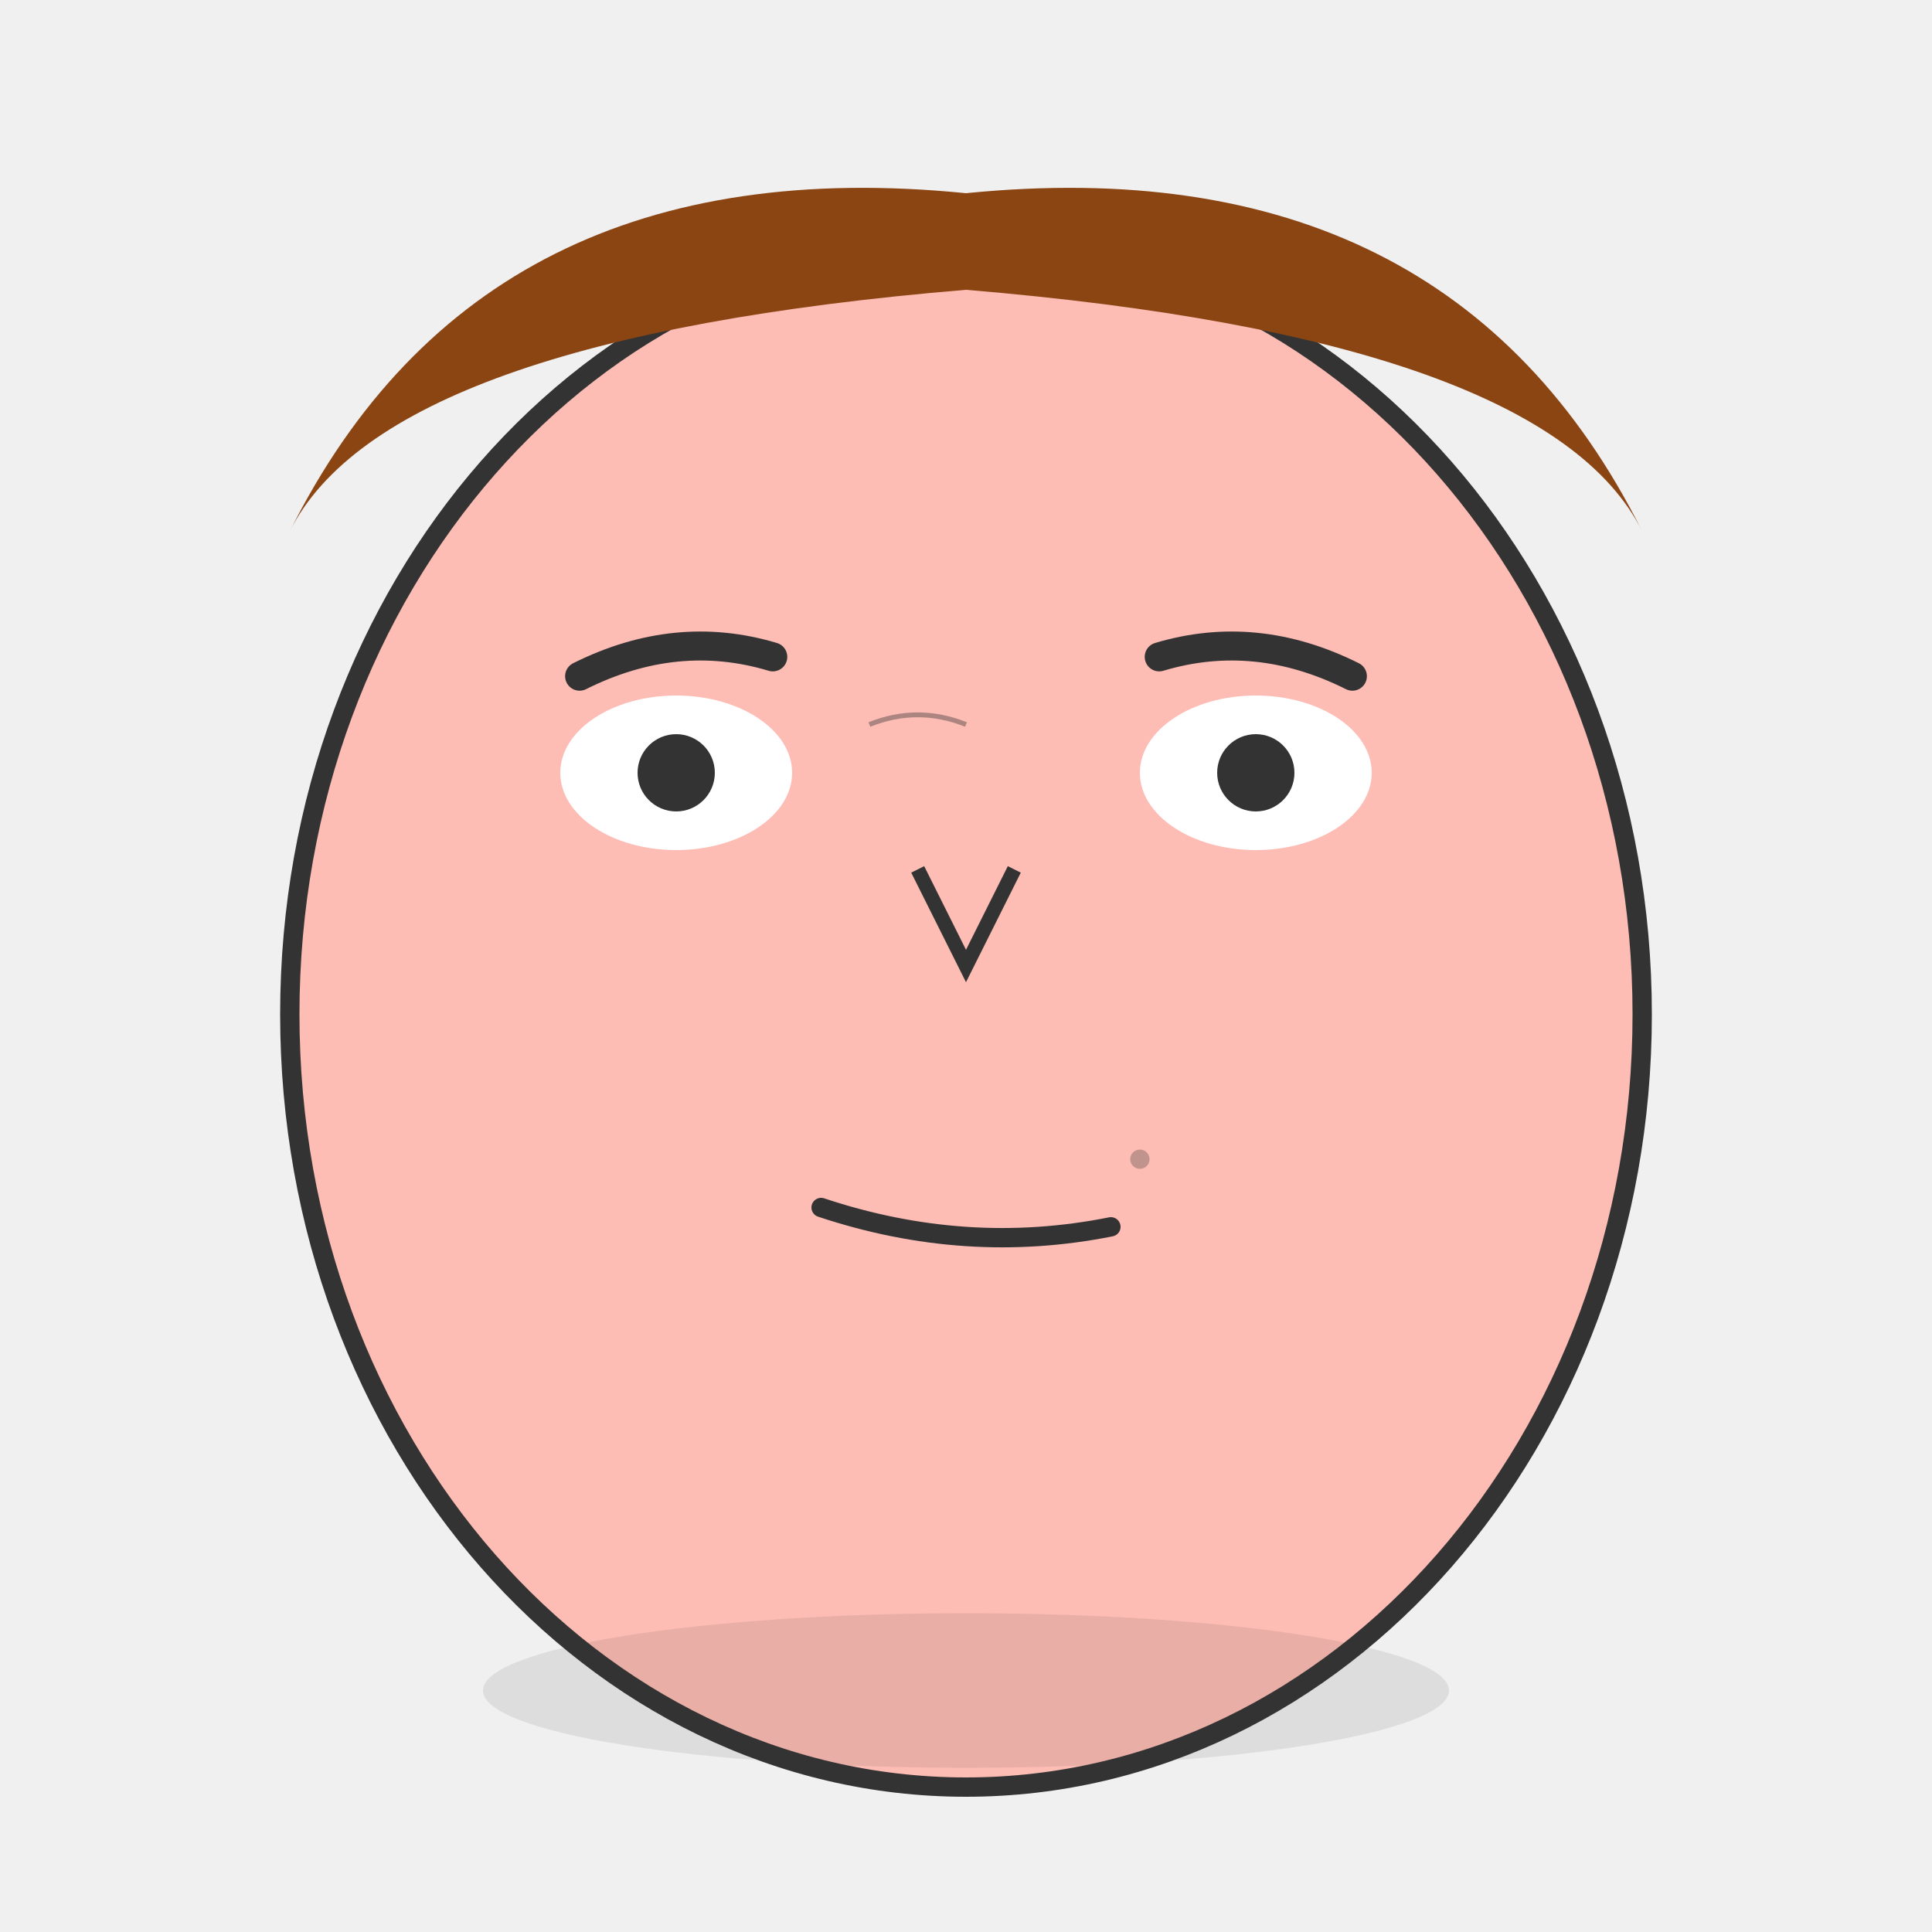
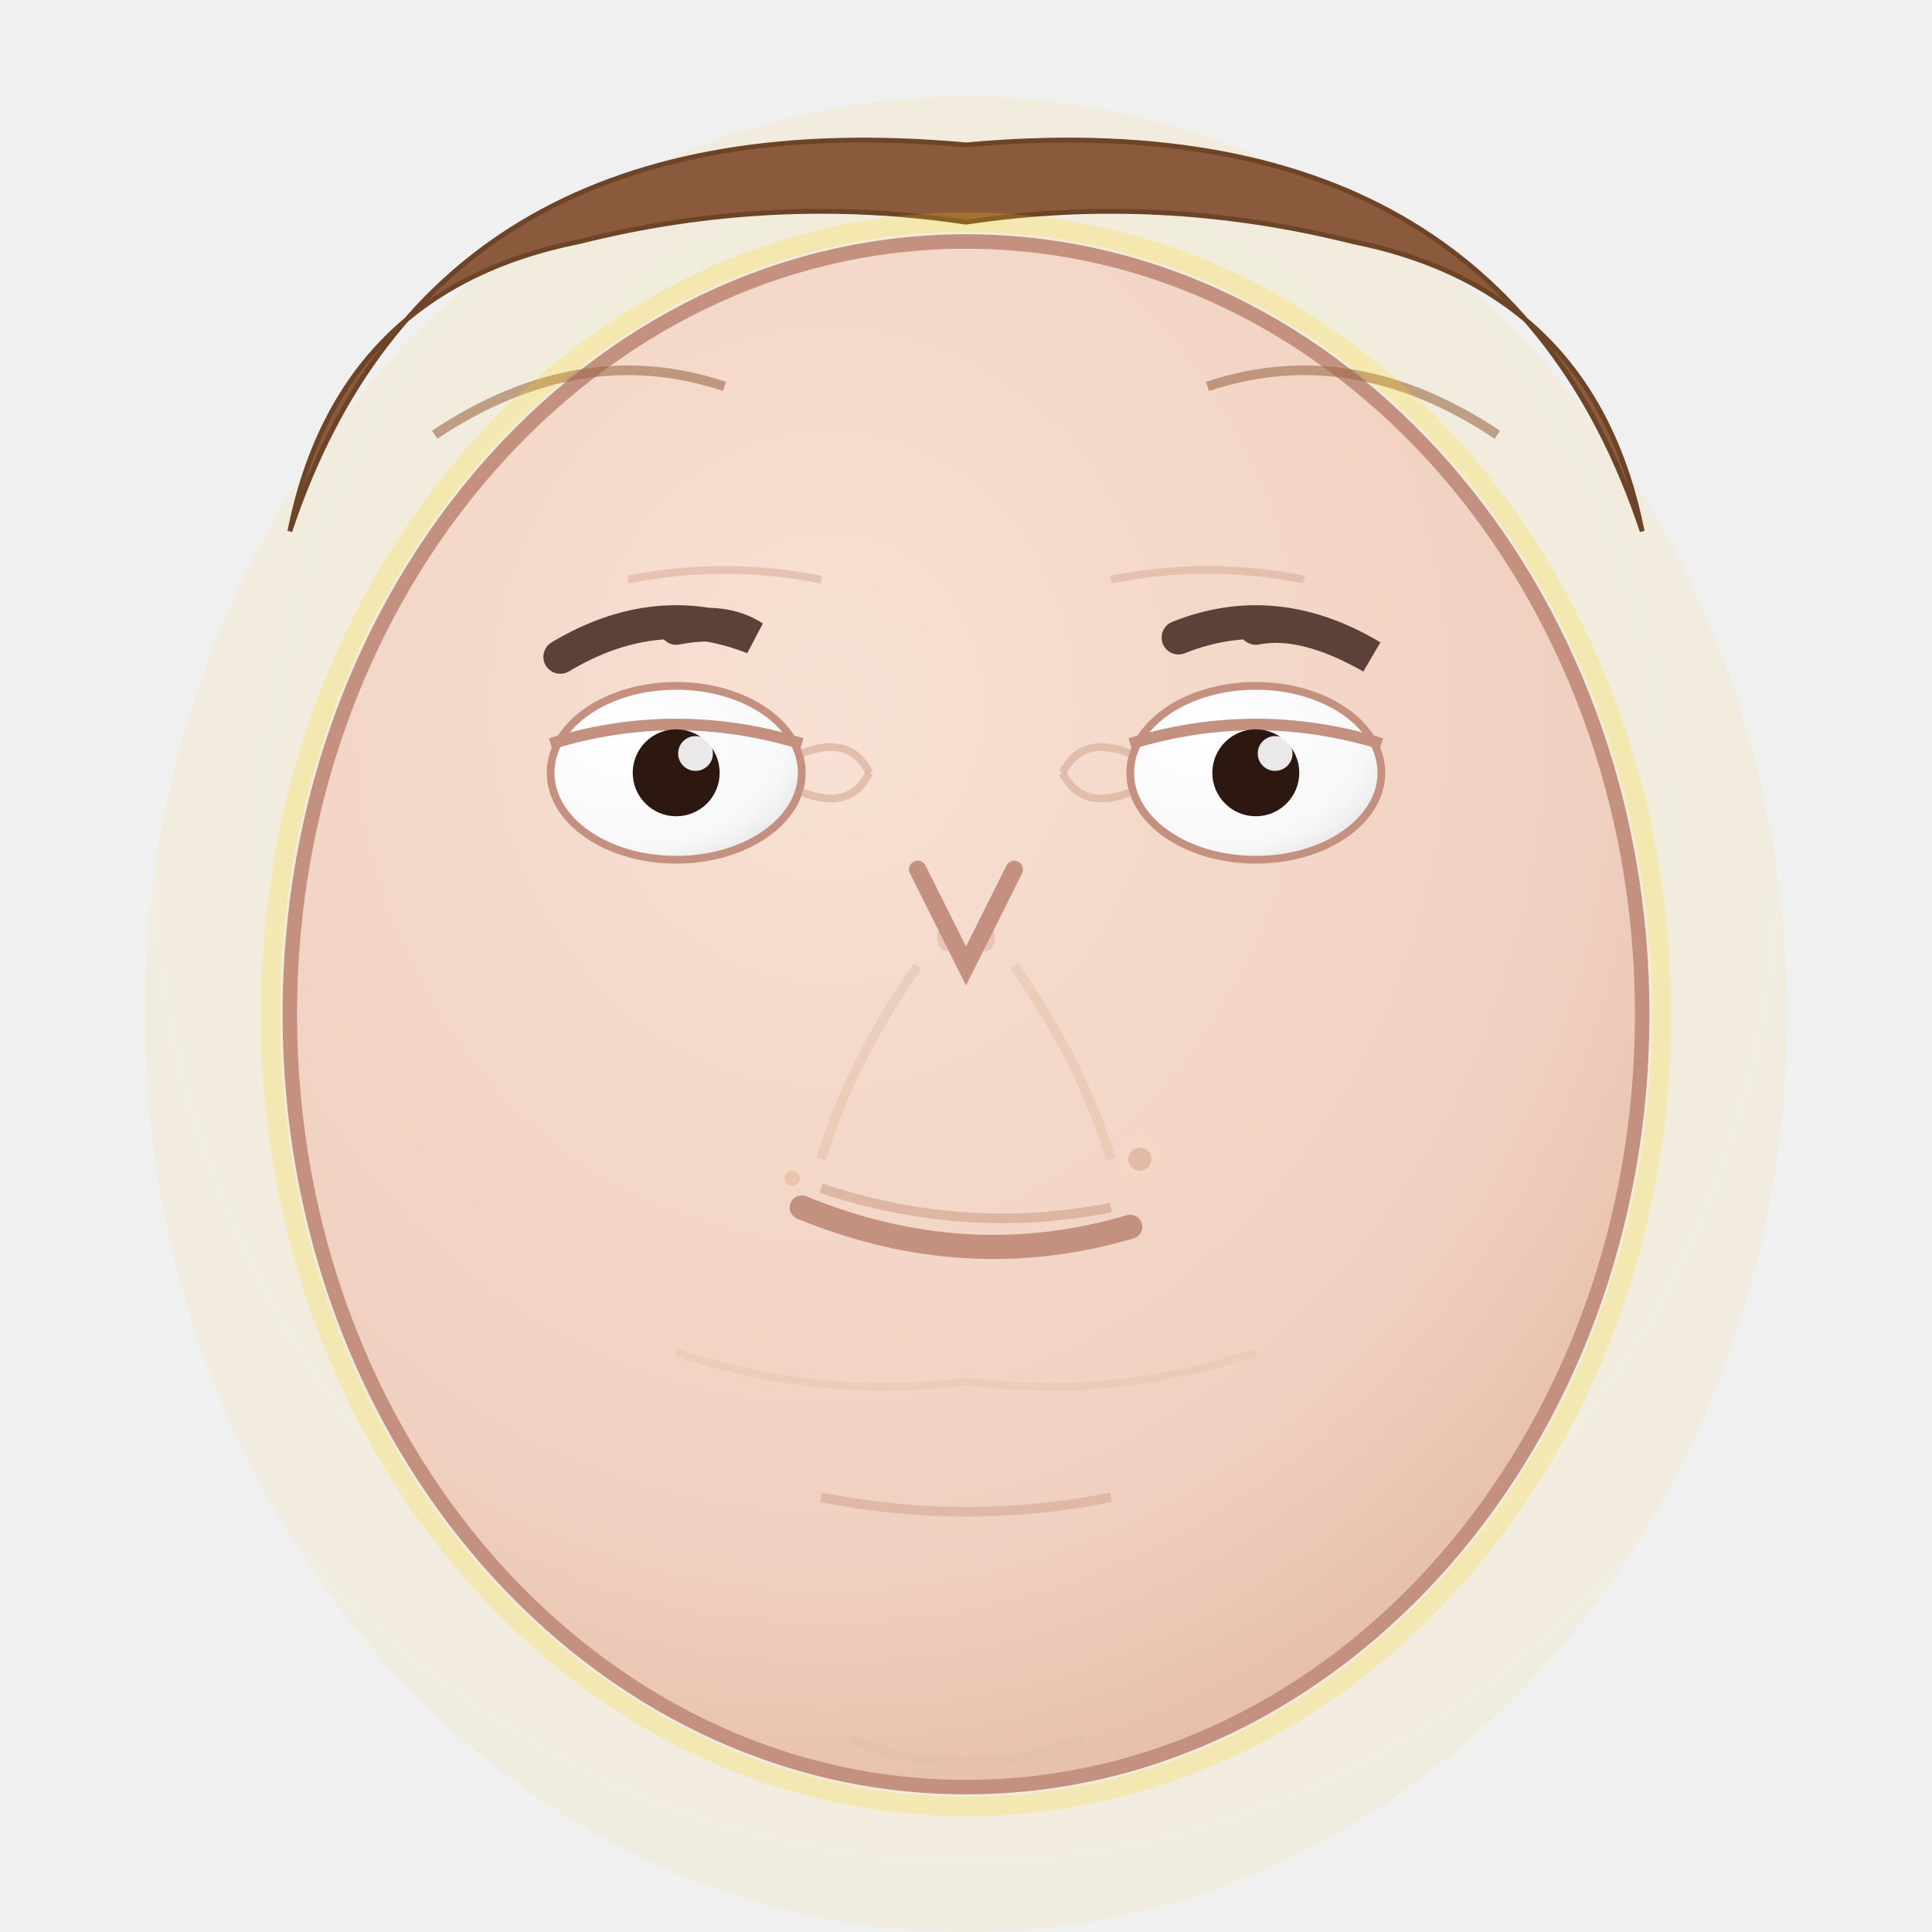
- <svg xmlns="http://www.w3.org/2000/svg" viewBox="0 0 200 200" width="200" height="200">
-   <ellipse cx="100" cy="105" rx="70" ry="80" fill="#fdbcb4" stroke="#333" stroke-width="2" />
-   <path d="M30 55 Q50 15 100 20 Q150 15 170 55 Q160 35 100 30 Q40 35 30 55" fill="#8b4513" />
-   <path d="M60 70 Q70 65 80 68" stroke="#333" stroke-width="3" fill="none" stroke-linecap="round" />
-   <path d="M120 68 Q130 65 140 70" stroke="#333" stroke-width="3" fill="none" stroke-linecap="round" />
-   <ellipse cx="70" cy="80" rx="12" ry="8" fill="white" />
-   <ellipse cx="130" cy="80" rx="12" ry="8" fill="white" />
-   <circle cx="70" cy="80" r="4" fill="#333" />
-   <circle cx="130" cy="80" r="4" fill="#333" />
-   <path d="M95 90 L100 100 L105 90" stroke="#333" stroke-width="1.5" fill="none" />
-   <path d="M85 125 Q100 130 115 127" stroke="#333" stroke-width="2" fill="none" stroke-linecap="round" />
-   <circle cx="118" cy="120" r="1" fill="#333" opacity="0.3" />
-   <path d="M90 75 Q95 73 100 75" stroke="#333" stroke-width="0.5" fill="none" opacity="0.4" />
-   <ellipse cx="100" cy="175" rx="50" ry="8" fill="#333" opacity="0.1" />
+ <svg xmlns="http://www.w3.org/2000/svg" width="200" height="200" viewBox="0 0 200 200">
+   <defs>
+     <radialGradient id="faceGradientPride" cx="0.4" cy="0.3" r="0.8">
+       <stop offset="0%" stop-color="#f8e1d4" />
+       <stop offset="70%" stop-color="#f0d0c0" />
+       <stop offset="100%" stop-color="#e2b8a0" />
+     </radialGradient>
+     <radialGradient id="confidenceAura" cx="0.5" cy="0.4" r="0.9">
+       <stop offset="0%" stop-color="rgba(255,215,0,0.1)" />
+       <stop offset="100%" stop-color="rgba(255,165,0,0.05)" />
+     </radialGradient>
+     <radialGradient id="eyeGradient" cx="0.3" cy="0.3" r="0.8">
+       <stop offset="0%" stop-color="#ffffff" />
+       <stop offset="80%" stop-color="#f8f8f8" />
+       <stop offset="100%" stop-color="#e8e8e8" />
+     </radialGradient>
+     <radialGradient id="satisfactionGlow" cx="0.5" cy="0.5" r="0.6">
+       <stop offset="0%" stop-color="rgba(255,220,180,0.3)" />
+       <stop offset="100%" stop-color="rgba(255,220,180,0)" />
+     </radialGradient>
+   </defs>
+   <ellipse cx="100" cy="105" rx="85" ry="95" fill="url(#confidenceAura)" />
+   <ellipse cx="100" cy="105" rx="70" ry="80" fill="url(#faceGradientPride)" stroke="#c49080" stroke-width="1.5" />
+   <path d="M30 55 Q45 10 100 15 Q155 10 170 55 Q165 30 140 25 Q120 20 100 23 Q80 20 60 25 Q35 30 30 55" fill="#8b5a3c" stroke="#6d4428" stroke-width="0.5" />
+   <path d="M45 45 Q60 35 75 40" stroke="#9d6b4a" stroke-width="1" fill="none" opacity="0.6" />
+   <path d="M125 40 Q140 35 155 45" stroke="#9d6b4a" stroke-width="1" fill="none" opacity="0.6" />
+   <path d="M58 68 Q68 62 78 66 Q75 64 70 65" stroke="#5d4037" stroke-width="3.5" fill="none" stroke-linecap="round" />
+   <path d="M122 66 Q132 62 142 68 Q135 64 130 65" stroke="#5d4037" stroke-width="3.5" fill="none" stroke-linecap="round" />
+   <path d="M65 60 Q75 58 85 60" stroke="#d4a894" stroke-width="0.8" fill="none" opacity="0.5" />
+   <path d="M115 60 Q125 58 135 60" stroke="#d4a894" stroke-width="0.8" fill="none" opacity="0.5" />
+   <ellipse cx="70" cy="80" rx="13" ry="9" fill="url(#eyeGradient)" stroke="#c49080" stroke-width="0.8" />
+   <ellipse cx="130" cy="80" rx="13" ry="9" fill="url(#eyeGradient)" stroke="#c49080" stroke-width="0.8" />
+   <path d="M57 77 Q70 73 83 77" stroke="#c49080" stroke-width="1.2" fill="none" />
+   <path d="M117 77 Q130 73 143 77" stroke="#c49080" stroke-width="1.2" fill="none" />
+   <circle cx="70" cy="80" r="4.5" fill="#2c1810" />
+   <circle cx="130" cy="80" r="4.5" fill="#2c1810" />
+   <circle cx="72" cy="78" r="1.8" fill="#ffffff" opacity="0.9" />
+   <circle cx="132" cy="78" r="1.8" fill="#ffffff" opacity="0.9" />
+   <path d="M83 78 Q88 76 90 80" stroke="#d4a894" stroke-width="0.8" fill="none" opacity="0.6" />
+   <path d="M83 82 Q88 84 90 80" stroke="#d4a894" stroke-width="0.8" fill="none" opacity="0.6" />
+   <path d="M117 78 Q112 76 110 80" stroke="#d4a894" stroke-width="0.8" fill="none" opacity="0.6" />
+   <path d="M117 82 Q112 84 110 80" stroke="#d4a894" stroke-width="0.8" fill="none" opacity="0.6" />
+   <path d="M95 90 L100 100 L105 90" stroke="#c49080" stroke-width="1.8" fill="none" stroke-linecap="round" />
+   <ellipse cx="98" cy="97" rx="1" ry="1.5" fill="#c49080" opacity="0.3" />
+   <ellipse cx="102" cy="97" rx="1" ry="1.5" fill="#c49080" opacity="0.3" />
+   <path d="M83 125 Q100 132 117 127" stroke="#c49080" stroke-width="2.5" fill="none" stroke-linecap="round" />
+   <path d="M85 123 Q100 128 115 125" stroke="#d4a894" stroke-width="1" fill="none" opacity="0.7" />
+   <ellipse cx="118" cy="120" rx="2" ry="3" fill="url(#satisfactionGlow)" />
+   <circle cx="118" cy="120" r="1.2" fill="#d4a894" opacity="0.6" />
+   <ellipse cx="82" cy="122" rx="1.5" ry="2" fill="url(#satisfactionGlow)" />
+   <circle cx="82" cy="122" r="0.8" fill="#d4a894" opacity="0.4" />
+   <path d="M105 100 Q112 110 115 120" stroke="#e0c0a8" stroke-width="1" fill="none" opacity="0.5" />
+   <path d="M95 100 Q88 110 85 120" stroke="#e0c0a8" stroke-width="1" fill="none" opacity="0.5" />
+   <path d="M85 155 Q100 158 115 155" stroke="#d4a894" stroke-width="1" fill="none" opacity="0.6" />
+   <path d="M70 140 Q85 145 100 143" stroke="#e0c0a8" stroke-width="0.8" fill="none" opacity="0.4" />
+   <path d="M100 143 Q115 145 130 140" stroke="#e0c0a8" stroke-width="0.8" fill="none" opacity="0.4" />
+   <path d="M88 180 Q100 185 112 180" stroke="#e0c0a8" stroke-width="1" fill="none" opacity="0.5" />
+   <ellipse cx="100" cy="105" rx="72" ry="82" fill="none" stroke="rgba(255,215,0,0.2)" stroke-width="2" />
</svg>
